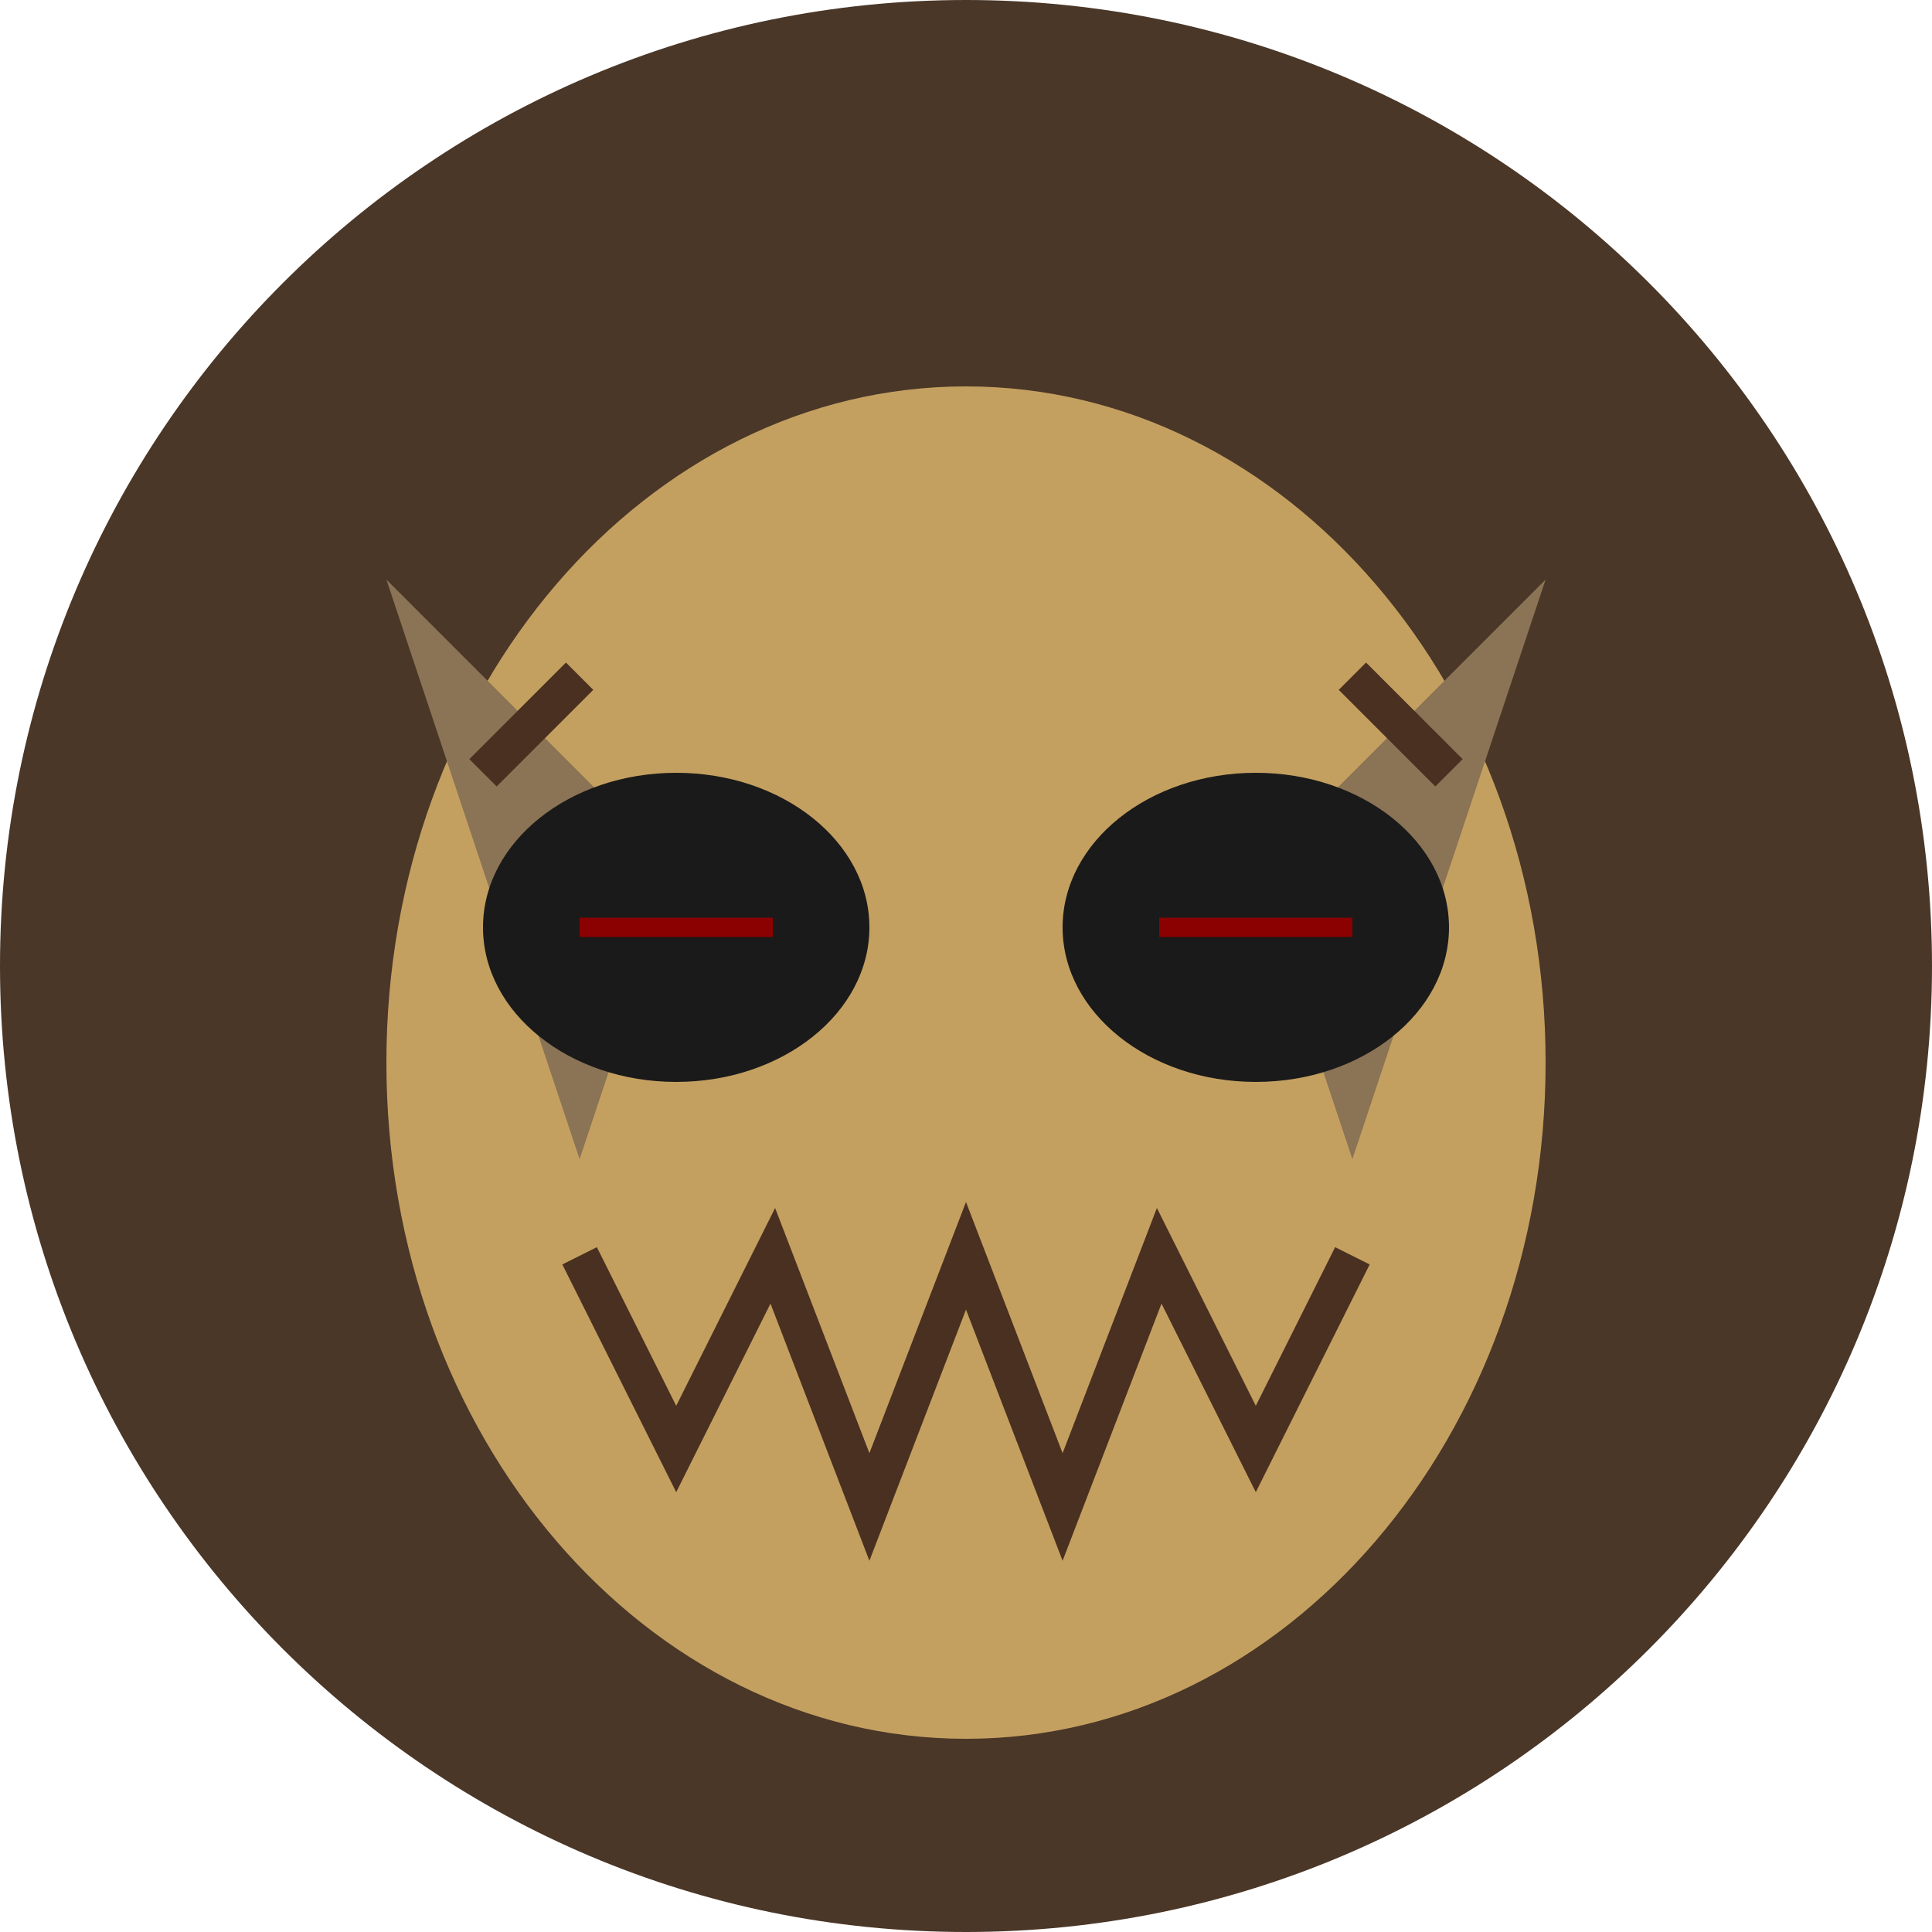
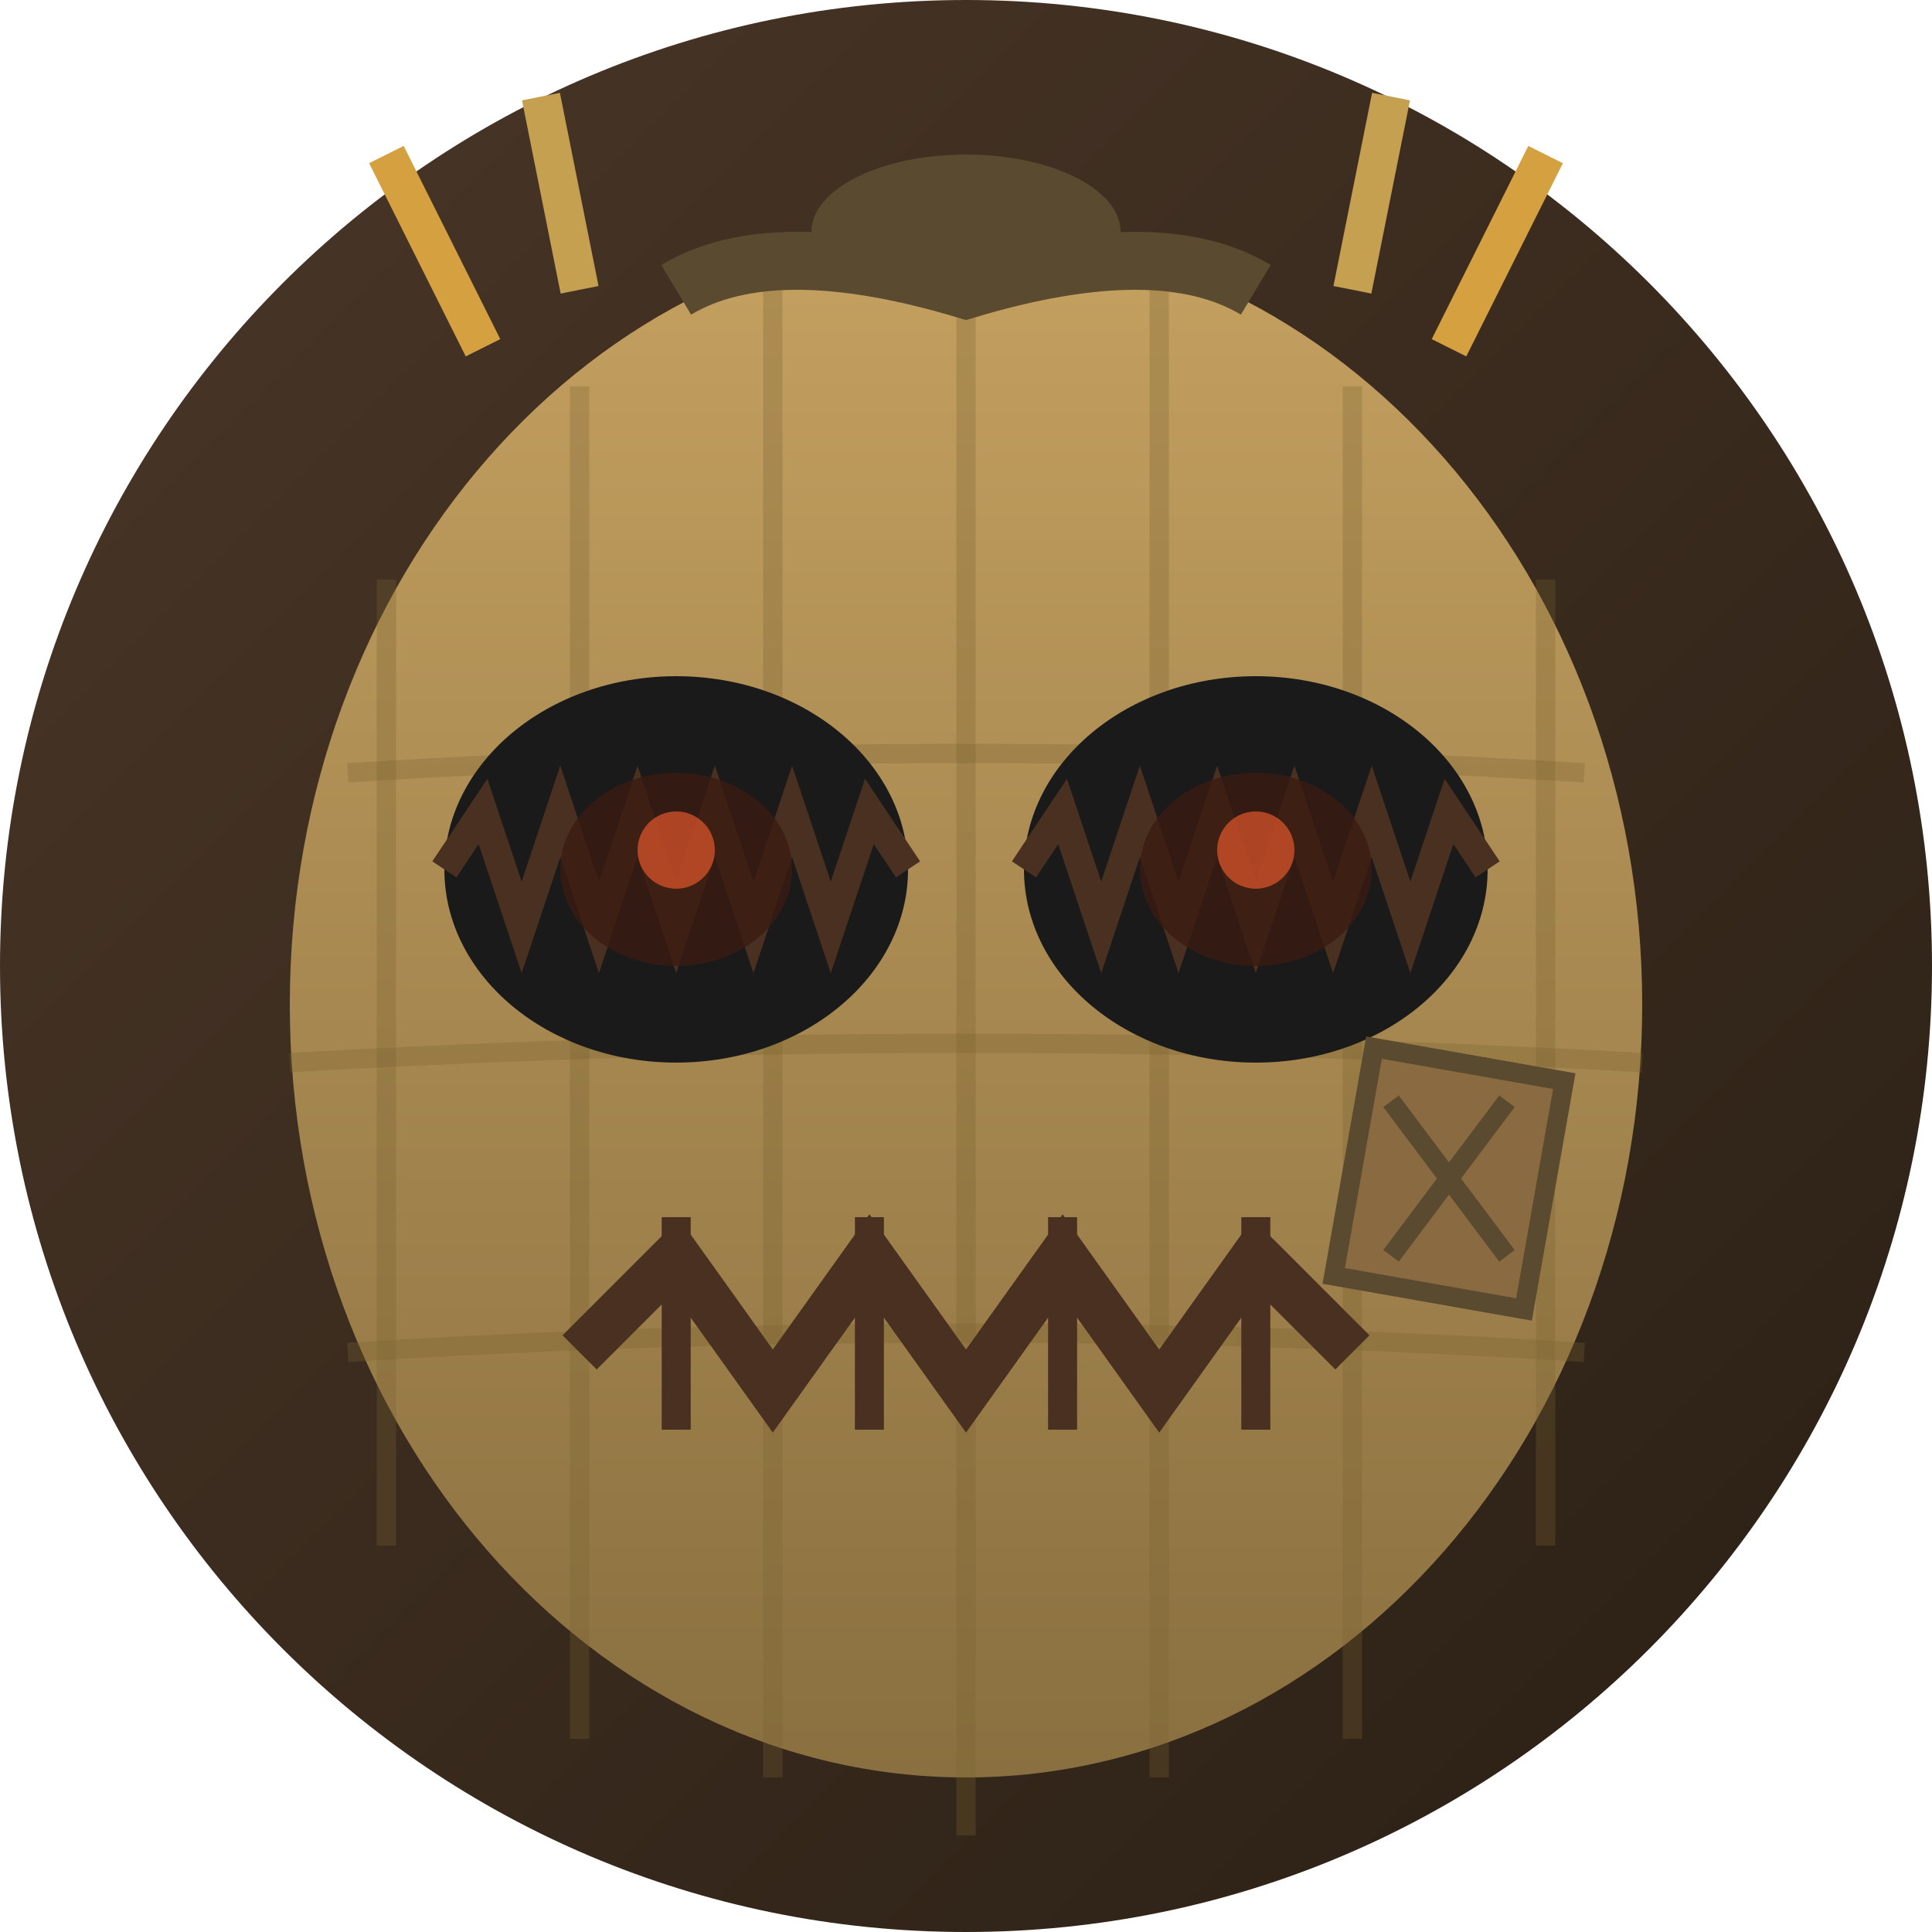
<svg xmlns="http://www.w3.org/2000/svg" viewBox="0 0 100 100">
-   <circle cx="50" cy="50" r="50" fill="#4a3728" />
-   <ellipse cx="50" cy="55" rx="30" ry="35" fill="#c4a060" />
-   <path d="M20 30 L35 45 L30 60 L25 45 Z" fill="#8b7355" />
-   <path d="M80 30 L65 45 L70 60 L75 45 Z" fill="#8b7355" />
-   <ellipse cx="35" cy="48" rx="10" ry="8" fill="#1a1a1a" />
-   <ellipse cx="65" cy="48" rx="10" ry="8" fill="#1a1a1a" />
-   <path d="M30 65 L35 75 L40 65 L45 78 L50 65 L55 78 L60 65 L65 75 L70 65" stroke="#4a3020" stroke-width="2" fill="none" />
-   <path d="M25 40 L30 35 M75 40 L70 35" stroke="#4a3020" stroke-width="2" />
-   <line x1="30" y1="48" x2="40" y2="48" stroke="#8b0000" stroke-width="1" />
-   <line x1="60" y1="48" x2="70" y2="48" stroke="#8b0000" stroke-width="1" />
+   <defs>
+     <linearGradient id="scareBg" x1="0%" y1="0%" x2="100%" y2="100%">
+       <stop offset="0%" style="stop-color:#4a3728" />
+       <stop offset="100%" style="stop-color:#2a1f14" />
+     </linearGradient>
+     <linearGradient id="scareMask" x1="0%" y1="0%" x2="0%" y2="100%">
+       <stop offset="0%" style="stop-color:#c4a060" />
+       <stop offset="100%" style="stop-color:#8a7040" />
+     </linearGradient>
+   </defs>
+   <circle cx="50" cy="50" r="50" fill="url(#scareBg)" />
+   <ellipse cx="50" cy="52" rx="35" ry="40" fill="url(#scareMask)" />
+   <line x1="20" y1="30" x2="20" y2="80" stroke="#7a6030" stroke-width="1" opacity="0.3" />
+   <line x1="30" y1="20" x2="30" y2="90" stroke="#7a6030" stroke-width="1" opacity="0.3" />
+   <line x1="40" y1="15" x2="40" y2="92" stroke="#7a6030" stroke-width="1" opacity="0.3" />
+   <line x1="50" y1="12" x2="50" y2="95" stroke="#7a6030" stroke-width="1" opacity="0.3" />
+   <line x1="60" y1="15" x2="60" y2="92" stroke="#7a6030" stroke-width="1" opacity="0.3" />
+   <line x1="70" y1="20" x2="70" y2="90" stroke="#7a6030" stroke-width="1" opacity="0.3" />
+   <line x1="80" y1="30" x2="80" y2="80" stroke="#7a6030" stroke-width="1" opacity="0.3" />
+   <path d="M18 40 Q50 38 82 40" stroke="#7a6030" stroke-width="1" fill="none" opacity="0.3" />
+   <path d="M15 55 Q50 53 85 55" stroke="#7a6030" stroke-width="1" fill="none" opacity="0.3" />
+   <path d="M18 70 Q50 68 82 70" stroke="#7a6030" stroke-width="1" fill="none" opacity="0.3" />
+   <ellipse cx="35" cy="45" rx="12" ry="10" fill="#1a1a1a" />
+   <ellipse cx="65" cy="45" rx="12" ry="10" fill="#1a1a1a" />
+   <path d="M23 45 L25 42 L27 48 L29 42 L31 48 L33 42 L35 48 L37 42 L39 48 L41 42 L43 48 L45 42 L47 45" fill="none" stroke="#4a3020" stroke-width="1.5" />
+   <path d="M53 45 L55 42 L57 48 L59 42 L61 48 L63 42 L65 48 L67 42 L69 48 L71 42 L73 48 L75 42 L77 45" fill="none" stroke="#4a3020" stroke-width="1.5" />
+   <ellipse cx="35" cy="45" rx="6" ry="5" fill="#3a1a10" opacity="0.8" />
+   <ellipse cx="65" cy="45" rx="6" ry="5" fill="#3a1a10" opacity="0.8" />
+   <circle cx="35" cy="44" r="2" fill="#ff6030" opacity="0.6" />
+   <circle cx="65" cy="44" r="2" fill="#ff6030" opacity="0.6" />
+   <path d="M30 70 L35 65 L40 72 L45 65 L50 72 L55 65 L60 72 L65 65 L70 70" fill="none" stroke="#4a3020" stroke-width="2.5" />
+   <path d="M35 63 L35 74" stroke="#4a3020" stroke-width="1.5" />
+   <path d="M45 63 L45 74" stroke="#4a3020" stroke-width="1.5" />
+   <path d="M55 63 L55 74" stroke="#4a3020" stroke-width="1.5" />
+   <path d="M65 63 L65 74" stroke="#4a3020" stroke-width="1.5" />
+   <path d="M35 15 Q40 12 50 15 Q60 12 65 15" fill="none" stroke="#5a4a30" stroke-width="3" />
+   <ellipse cx="50" cy="12" rx="8" ry="4" fill="#5a4a30" />
+   <path d="M25 18 L20 8" stroke="#d4a040" stroke-width="2" />
+   <path d="M30 15 L28 5" stroke="#c4a050" stroke-width="2" />
+   <path d="M70 15 L72 5" stroke="#c4a050" stroke-width="2" />
+   <path d="M75 18 L80 8" stroke="#d4a040" stroke-width="2" />
+   <rect x="70" y="55" width="10" height="12" fill="#8a6a40" stroke="#5a4a30" stroke-width="1" transform="rotate(10 75 61)" />
+   <path d="M72 57 L78 65 M78 57 L72 65" stroke="#5a4a30" stroke-width="1" />
</svg>
